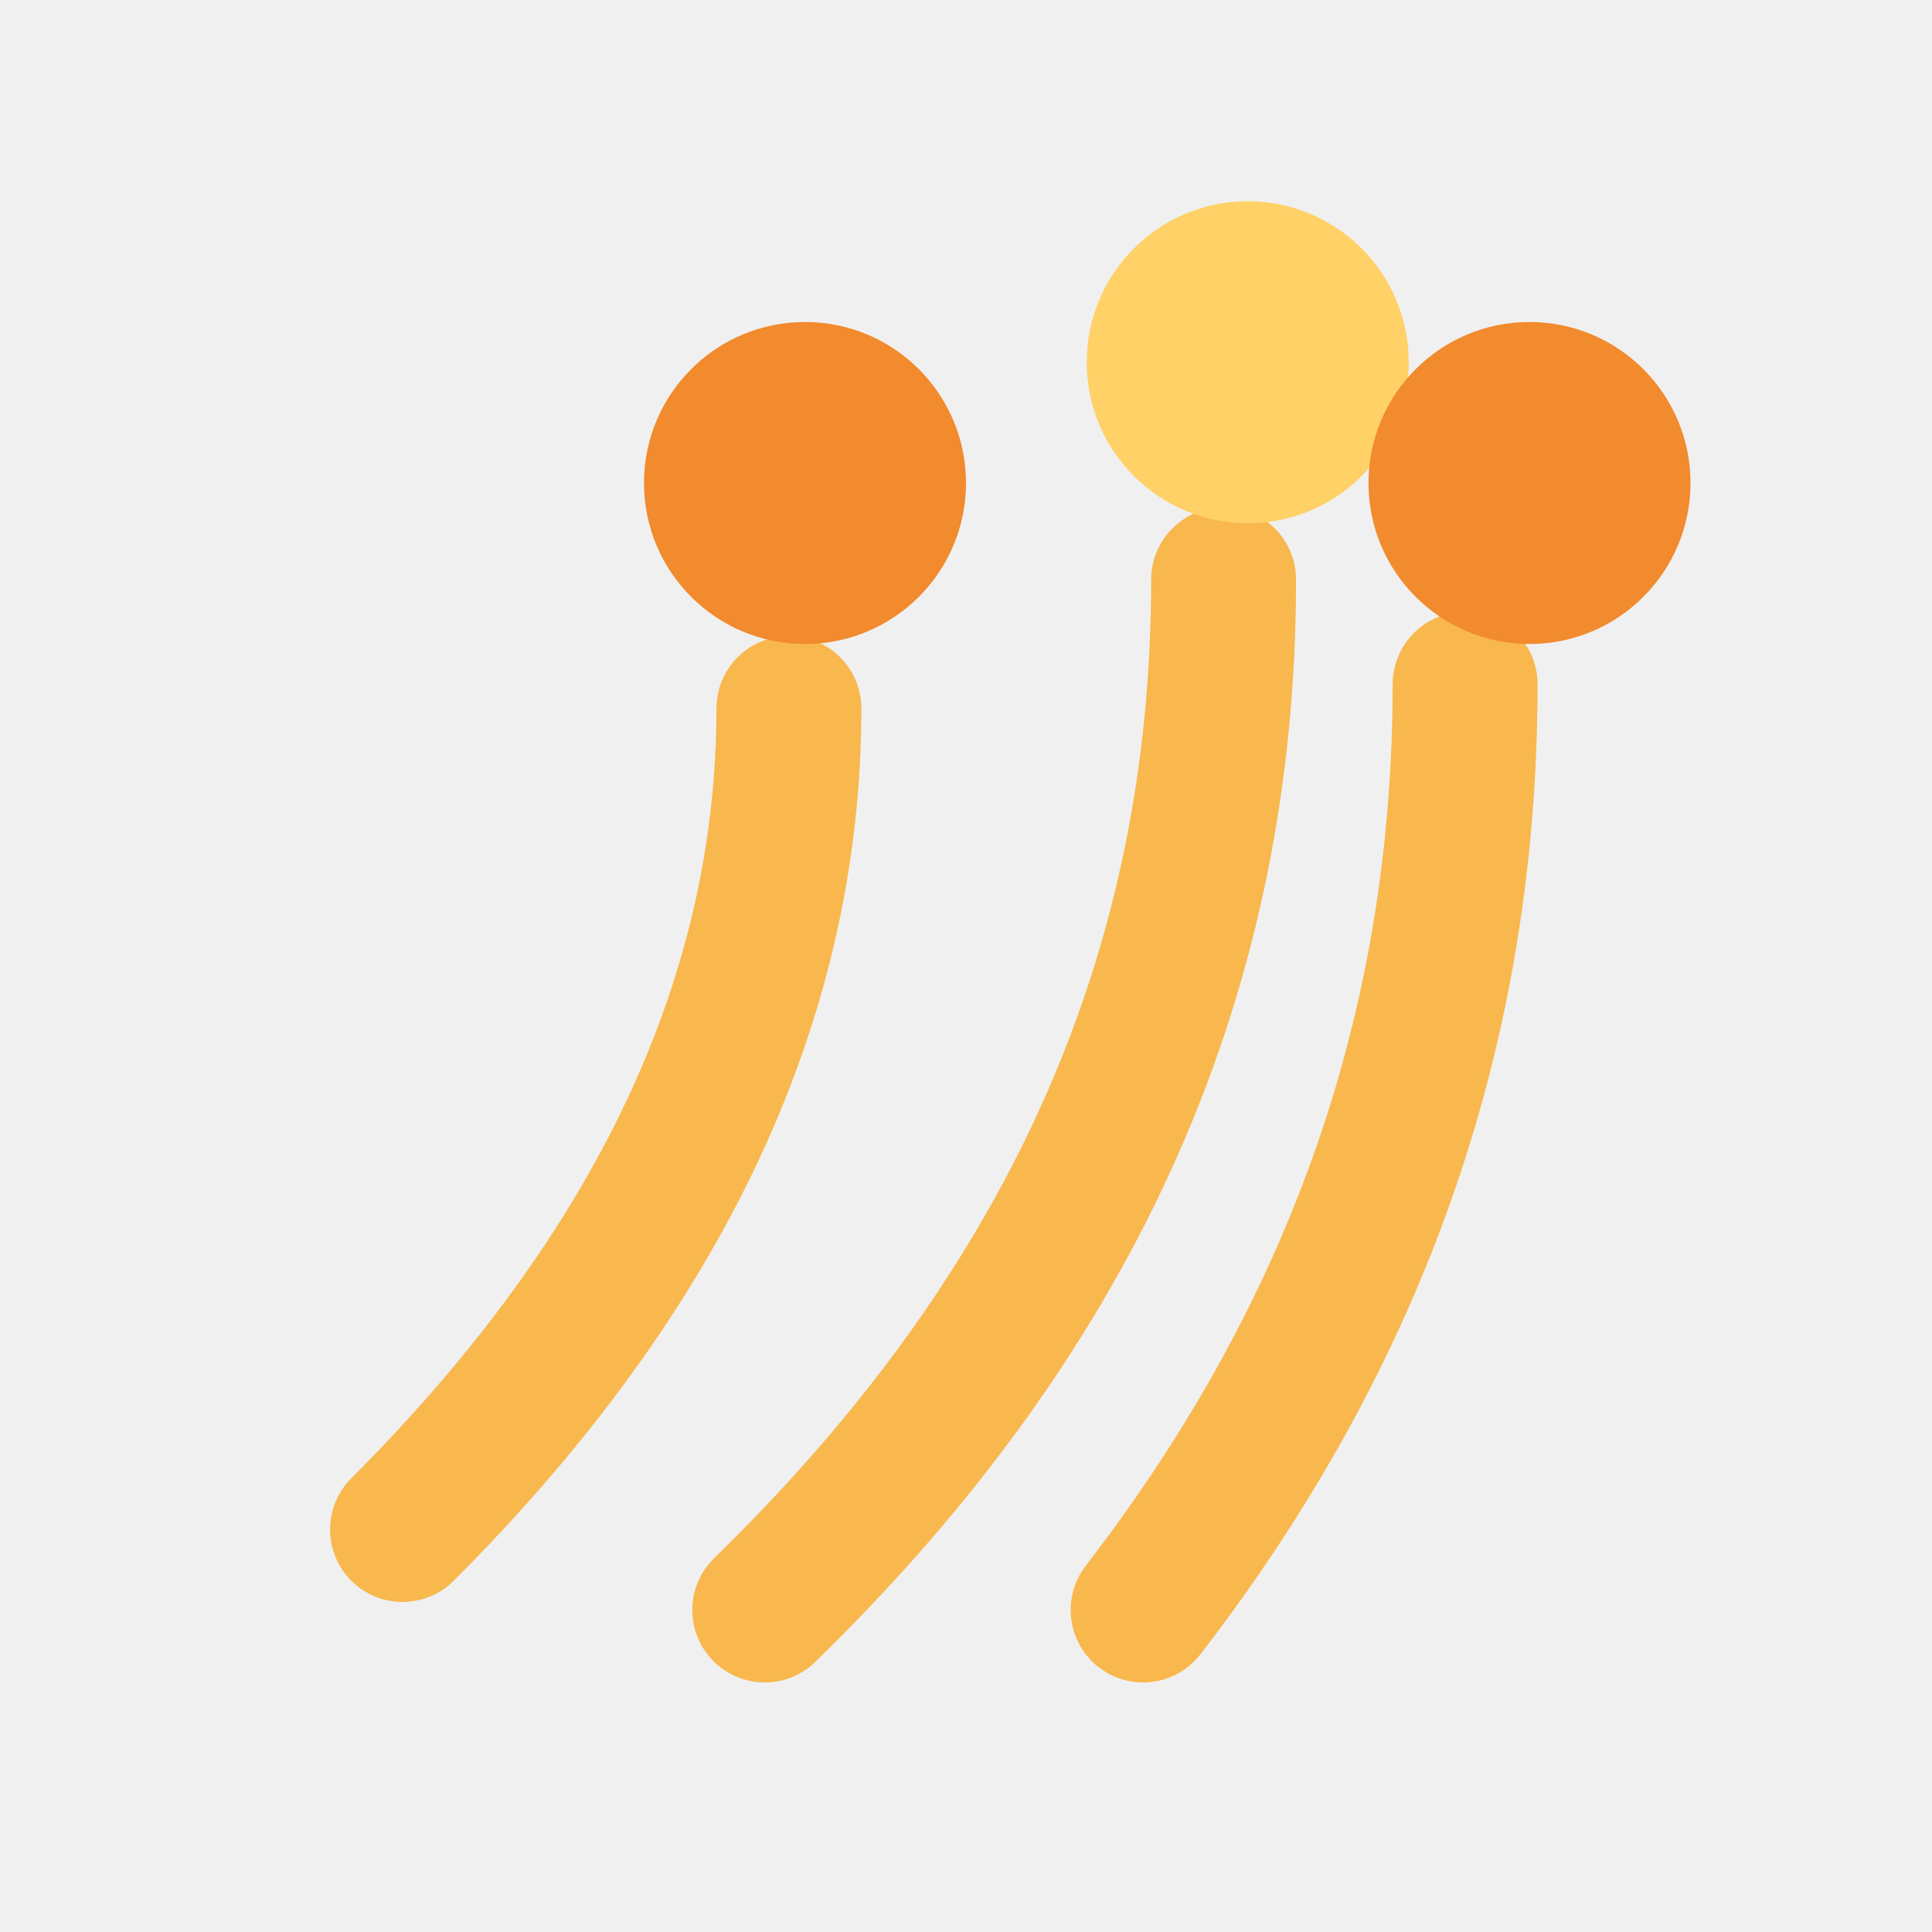
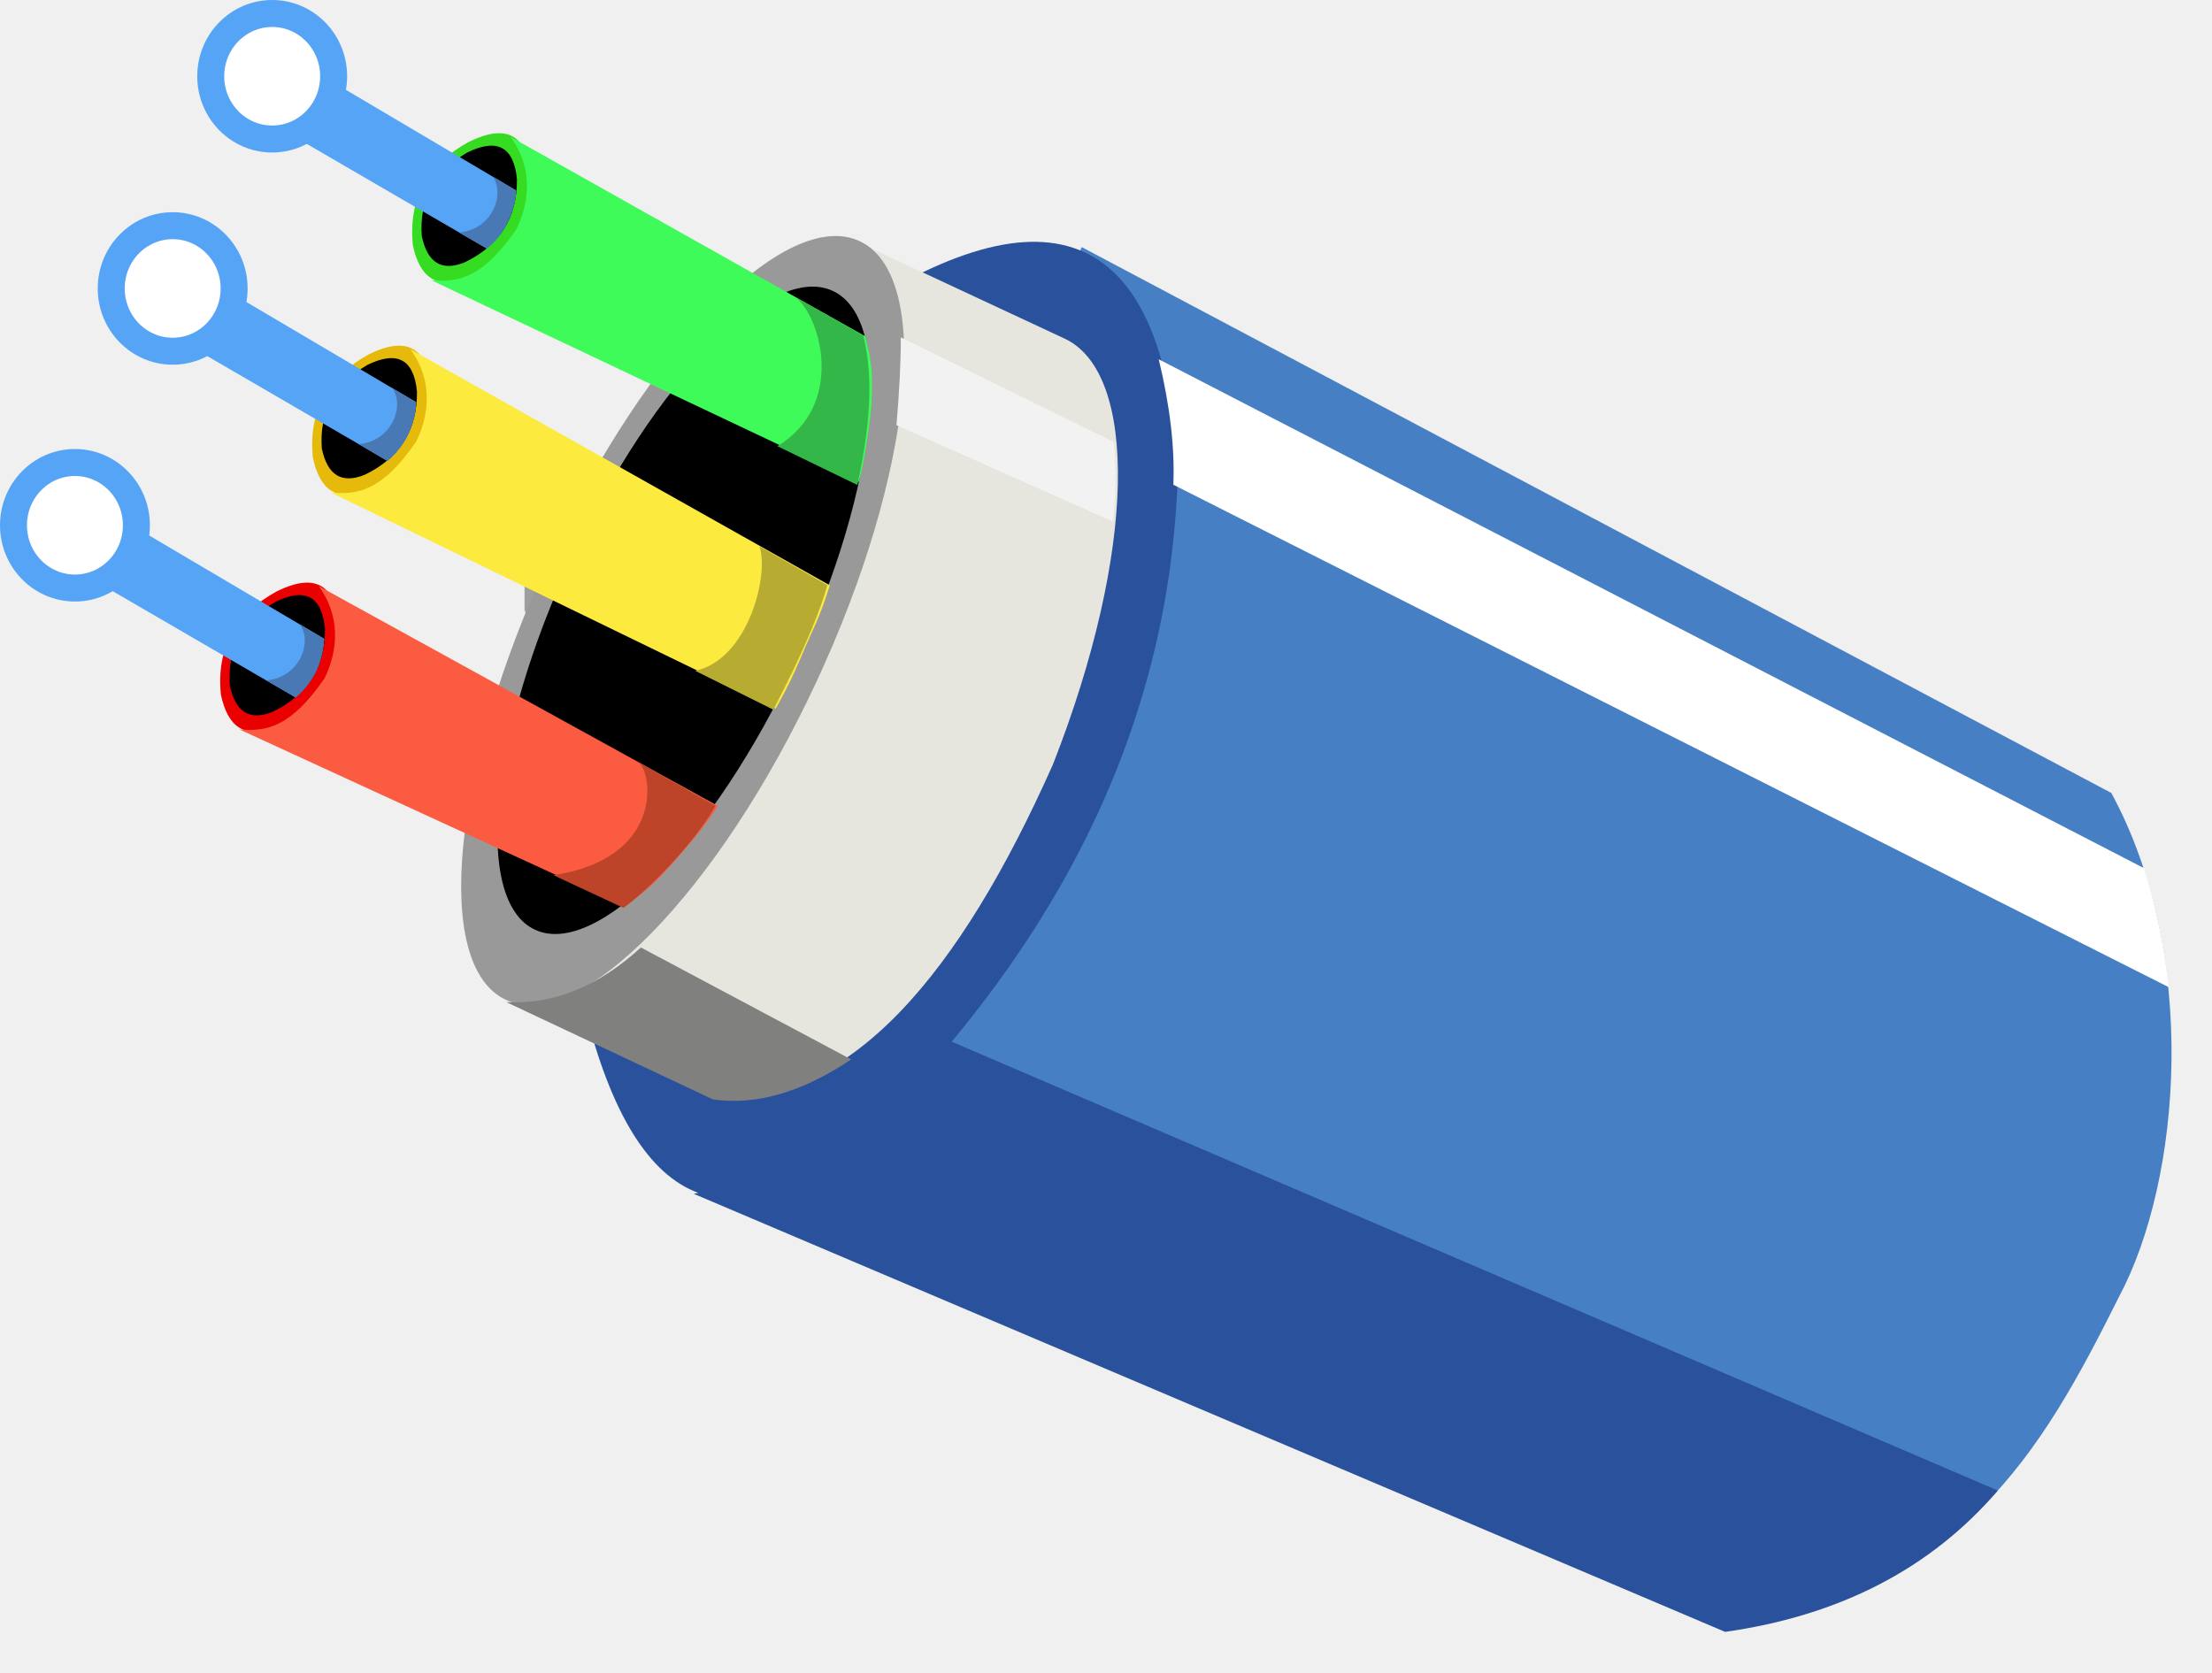
- <svg xmlns="http://www.w3.org/2000/svg" width="24" height="24" viewBox="0 0 24 24" fill="none">
-   <path d="M5 19c3.2-3.2 4.8-6.6 4.8-10.2M9.5 20c3.9-3.8 5.7-8 5.7-12.8M14.2 20c2.7-3.5 4-7.3 4-11.5" stroke="#F8B84E" stroke-width="1.8" stroke-linecap="round" />
-   <circle cx="10" cy="6" r="2" fill="#F28A2E" />
-   <circle cx="15.5" cy="4.5" r="2" fill="#FFD166" />
-   <circle cx="19" cy="6" r="2" fill="#F28A2E" />
+ <svg xmlns="http://www.w3.org/2000/svg" xmlns:xlink="http://www.w3.org/1999/xlink" viewBox="0 0 82 62" fill="#fff" fill-rule="evenodd" stroke="#000" stroke-linecap="round" stroke-linejoin="round">
+   <use xlink:href="#F" x=".5" y=".5" />
+   <defs>
+     <linearGradient id="A" x1="0%" y1="0%" x2="100%" y2="100%">
+       <stop offset="0%" stop-color="#0af" />
+       <stop offset="100%" stop-color="#0050b8" />
+     </linearGradient>
+     <path id="B" d="M26.71 20.261l.52-.302.523.306-.52.302z" />
+     <path id="C" d="M19.179 5.986q-.215-2.242-2.283-1.235-2.35 1.278-2.091 3.84.388 1.85 1.971 1.209 2.421-1.164 2.403-3.814z" />
+     <path id="D" d="M18.665 6.149q-.174-1.809-1.842-.996-1.839 1.083-1.687 3.098.313 1.492 1.59.975 1.953-.939 1.938-3.077z" />
+     <path id="E" d="M4.172 18.846l-2.453 1.432 8.734 5.077c.349-.289.515-.543.681-.815.266-.441.382-1.172.382-1.358z" />
+   </defs>
+   <symbol id="F" overflow="visible">
+     <g stroke="none">
+       <path d="M26.04 23.012l4.005-2.275-7.029-4.109-3.972 2.326z" fill="#e0e0e0" />
+       <path d="M25.924 23.182v3.022l-6.979-4.075v-3.073z" fill="#9e9e9e" />
+       <path d="M25.923 26.204l-6.979-4.075c.017.051 0 .051.05.085l6.979 4.058" fill="#92a5af" />
+       <path d="M25.924 23.181l-6.979-4.126c0-.034 0-.051.1-.102l7.013 4.058c-.1.068-.116.085-.133.17z" fill="#bdbdbd" />
+       <path d="M26.19 22.927l3.573-2.088c.249-.153.349-.153.349.102v2.716c0 .153.017.238-.166.34l-3.822 2.224c-.133.085-.216.068-.199-.119v-2.818c0-.17-.033-.204.266-.357z" fill="#eee" />
+       <path d="M23.664 20.801l2.618-1.524 2.634 1.54-2.618 1.524z" fill="#757575" />
+       <path d="M19.775 18.972l3.28-1.909 3.3 1.93-3.28 1.909z" fill="#c2ced3" />
+       <path d="M19.854 18.961l3.192-1.858 3.211 1.878-3.192 1.858z" fill="url(#A)" />
+       <path d="M21.554 17.969l.066-.034v.73l.715-.289.033.051-.764.815 1.878-.917.033.051-.715.9.681-.221.033.051-.233.509.848-.204.715.391-.083.051-.631-.357-.897.204-.05-.051.233-.492-.698.238-.033-.051.698-.9-1.928.951-.05-.051.814-.849-.615.255-.05-.034z" />
+       <g fill="#e0e0e0">
+         <use xlink:href="#B" />
+         <use xlink:href="#B" x="-1.828" y="1.053" />
+         <use xlink:href="#B" x="-1.895" />
+         <use xlink:href="#B" y="1.12" />
+         <path d="M25.836 21.054q-.407-.269-.004-.562.483-.319.946-.009.314.262.031.5-.468.344-.973.071z" />
+         <use xlink:href="#B" x="-0.951" y="-0.543" />
+       </g>
+       <g fill="#bdbdbd">
+         <path d="M26.474 19.875c-.022.011-.044.016-.066.016s-.042-.005-.06-.016-.027-.026-.023-.042.02-.033.047-.049l.018-.011c.018-.011.036-.018.055-.023s.037-.006.055-.005a.11.11 0 0 1 .046.014c.018.01.026.022.025.035s-.01.026-.029.039l-.022-.013c.013-.01.02-.019.021-.027s-.005-.015-.016-.022-.031-.011-.051-.009-.041.01-.063.023l-.019.011c-.021.012-.034.024-.038.036s0 .022.013.03.025.011.038.011.028-.004.046-.012l.022.013z" />
+         <path d="M26.157 19.647l-.072-.042-.068.04.084.049-.021.012-.106-.062.192-.113.104.062-.021.012-.082-.049-.062.036.072.042-.021.012z" />
+         <path d="M26.268 19.719c-.013-.015-.019-.027-.018-.038s.007-.02.021-.027.033-.013.053-.013.039.005.056.015c.011.007.019.014.023.023s.004.016 0 .025-.011.015-.022.022l-.022-.013c.012-.007.018-.014.018-.022s-.005-.015-.017-.022-.022-.01-.034-.01-.022.002-.032.008-.012.01-.011.017.005.015.014.026.015.02.018.028.002.015-.002.021-.01.013-.02.018c-.016.009-.033.013-.053.013s-.039-.006-.056-.017c-.011-.007-.02-.014-.024-.023s-.006-.017-.002-.026.011-.016.022-.022l.022.013c-.012.007-.017.014-.016.023s.007.016.02.023.023.01.035.011.022-.002.031-.008.014-.012.013-.018-.006-.015-.016-.027zm.103 1.091l-.053.003-.077.046-.026-.015.229-.135.026.015-.113.067.201-.015.032.019-.179.014-.044.125-.031-.018.036-.104z" />
+         <path d="M26.248 20.739a.26.26 0 0 1-.069.029c-.024.006-.045.008-.066.006a.13.13 0 0 1-.055-.017c-.016-.009-.025-.02-.028-.032s0-.025.01-.039.025-.027.047-.04l.017-.01c.022-.013.045-.023.068-.029s.046-.008.067-.006.039.007.055.017.025.02.029.033 0 .025-.011.039-.027.027-.049.04l-.014.009zm-.011-.024c.027-.016.043-.031.048-.045s-.001-.026-.018-.036-.037-.013-.061-.01a.2.2 0 0 0-.075.027l-.017.01c-.026.016-.042.031-.048.045s0 .027.017.037.037.013.061.011.049-.012.075-.028l.017-.01zm.917-.561l.268-.024-.037.16-.077-.046-.231.136-.074-.043.228-.138zm.018 1.322l.268.024-.037-.16-.077.046-.231-.136-.074.043.228.138zm-1.732-.073l-.268.024.037-.16.077.046.231-.136.074.043-.228.138zm-.029-1.237l-.268-.024.037.16.077-.046.231.136.074-.043-.228-.138z" />
+       </g>
+       <path d="M39.598 8.66l38.169 20.238c3.243 5.957 2.615 14.334.275 18.699-2.894 5.801-5.849 10.913-14.566 12.37L25.669 43.858z" fill="#467fc4" />
+       <path d="M43.17 16.782q-.878-13.488-12.96-5.102-12.146 10.168-9.04 25.192 2.906 11.689 11.089 4.045 10.63-10.922 10.91-24.135z" fill="#2a519b" />
+       <path d="M38.963 12.052c2.738 1.277 2.672 7.878-.427 15.782-3.439 7.734-7.55 12.726-12.688 12.343l-7.414-3.457L31.549 8.594z" fill="#e6e6de" />
+       <ellipse cx="15.517" cy="5.454" fill="#999" rx="15.517" ry="5.454" transform="matrix(.422618 -.906308 .906308 .422618 13.30749 34.26102)" />
+       <ellipse cx="13.065" cy="4.592" fill="#000" rx="13.065" ry="4.592" transform="matrix(.422618 -.906308 .906308 .422618 15.16986 32.02749)" />
+       <use xlink:href="#C" fill="#36dc22" />
+       <path d="M31.293 17.371L15.486 9.888c.994.088 1.898-.063 3.152-1.885.36-.711.762-2.097-.212-3.43l13.152 7.396c.152.751.302.976.231 2.402.001.525-.406 3.175-.516 3z" fill="#3efb59" />
+       <use xlink:href="#D" fill="#000" />
+       <use xlink:href="#C" x="-3.706" y="7.877" fill="#e5ba0a" />
+       <path d="M28.254 25.772l-16.482-8.01c.994.088 1.898-.063 3.152-1.885.36-.711.761-2.097-.212-3.43l15.55 8.753c-.371 1.199-.669 1.724-.892 2.249s-.52 1.274-1.116 2.323z" fill="#fcea3e" />
+       <use xlink:href="#D" x="-3.706" y="7.876" fill="#000" />
+       <use xlink:href="#C" x="-7.116" y="16.662" fill="#eb0002" />
+       <path d="M22.68 33.119L8.372 26.541c.994.088 1.898-.063 3.152-1.885.36-.711.761-2.097-.212-3.43l14.8 8.151c-.521.824-1.193 1.572-1.715 2.171-.746.823-.895.898-1.717 1.571z" fill="#fb5b41" />
+       <use xlink:href="#D" x="-7.116" y="16.662" fill="#000" />
+       <path d="M25.278 24.372l2.891 1.439c1.186-2.272 1.779-3.787 2.001-4.62l-2.52-1.439c.371.985-.371 4.166-2.372 4.62z" fill="#b7ab32" />
+       <path d="M20.015 31.946l2.594 1.212c1.334-.985 2.891-2.802 3.41-3.787l-2.817-1.59c.519.53.815 3.56-3.188 4.166z" fill="#bd4428" />
+       <path d="M28.317 16.041l2.965 1.439c.593-2.727.519-4.317.222-5.529l-2.52-1.439c.964.757 1.853 4.014-.667 5.529z" fill="#33b748" />
+       <use xlink:href="#E" fill="#56a4f6" />
+     </g>
+     <ellipse cx="2.278" cy="18.974" rx="2.278" ry="2.327" stroke="#56a4f6" stroke-linejoin="miter" />
+     <use xlink:href="#E" x="3.407" y="-8.772" fill="#56a4f6" stroke="none" />
+     <ellipse cx="5.901" cy="10.194" rx="2.278" ry="2.327" stroke="#56a4f6" stroke-linejoin="miter" />
+     <path d="M11.268 2.207L8.815 3.639l8.734 5.077c.349-.289.515-.543.681-.815.332-.594.399-1.155.399-1.341z" fill="#56a4f6" stroke="none" />
+     <ellipse cx="9.59" cy="2.327" rx="2.278" ry="2.327" stroke="#56a4f6" stroke-linejoin="miter" />
+     <g stroke="none">
+       <path d="M12.796 15.966l1.064.628c.897-.764 1.047-1.681 1.064-2.19l-.897-.526c.482.577.066 1.969-1.23 2.088zm-3.423 8.76l1.08.628c.947-.781 1.047-1.8 1.064-2.173l-.914-.543c.482.577.066 1.969-1.23 2.088zm7.145-16.605l1.03.594c.931-.747 1.097-1.919 1.08-2.156l-.881-.526c.482.577.066 1.969-1.23 2.088z" fill="#4879b4" />
+       <path d="M42.455 12.82q.628 2.601.541 4.651L79.899 36.1q-.279-2.427-.921-4.414z" />
+       <path d="M32.893 12.008q.002 1.39-.161 3.255l8.027 3.574q.164-1.594.028-2.95z" fill="#f2f2f2" />
+       <path d="M34.527 38.011q-5.483 4.908-9.309 5.749L63.451 60q6.388-.905 10.109-5.239z" fill="#2a519b" />
+       <path d="M23.259 34.627q-2.367 2.166-4.989 2.026l7.661 3.608q2.397.343 5.123-1.484z" fill="#80807f" />
+     </g>
+   </symbol>
</svg>
